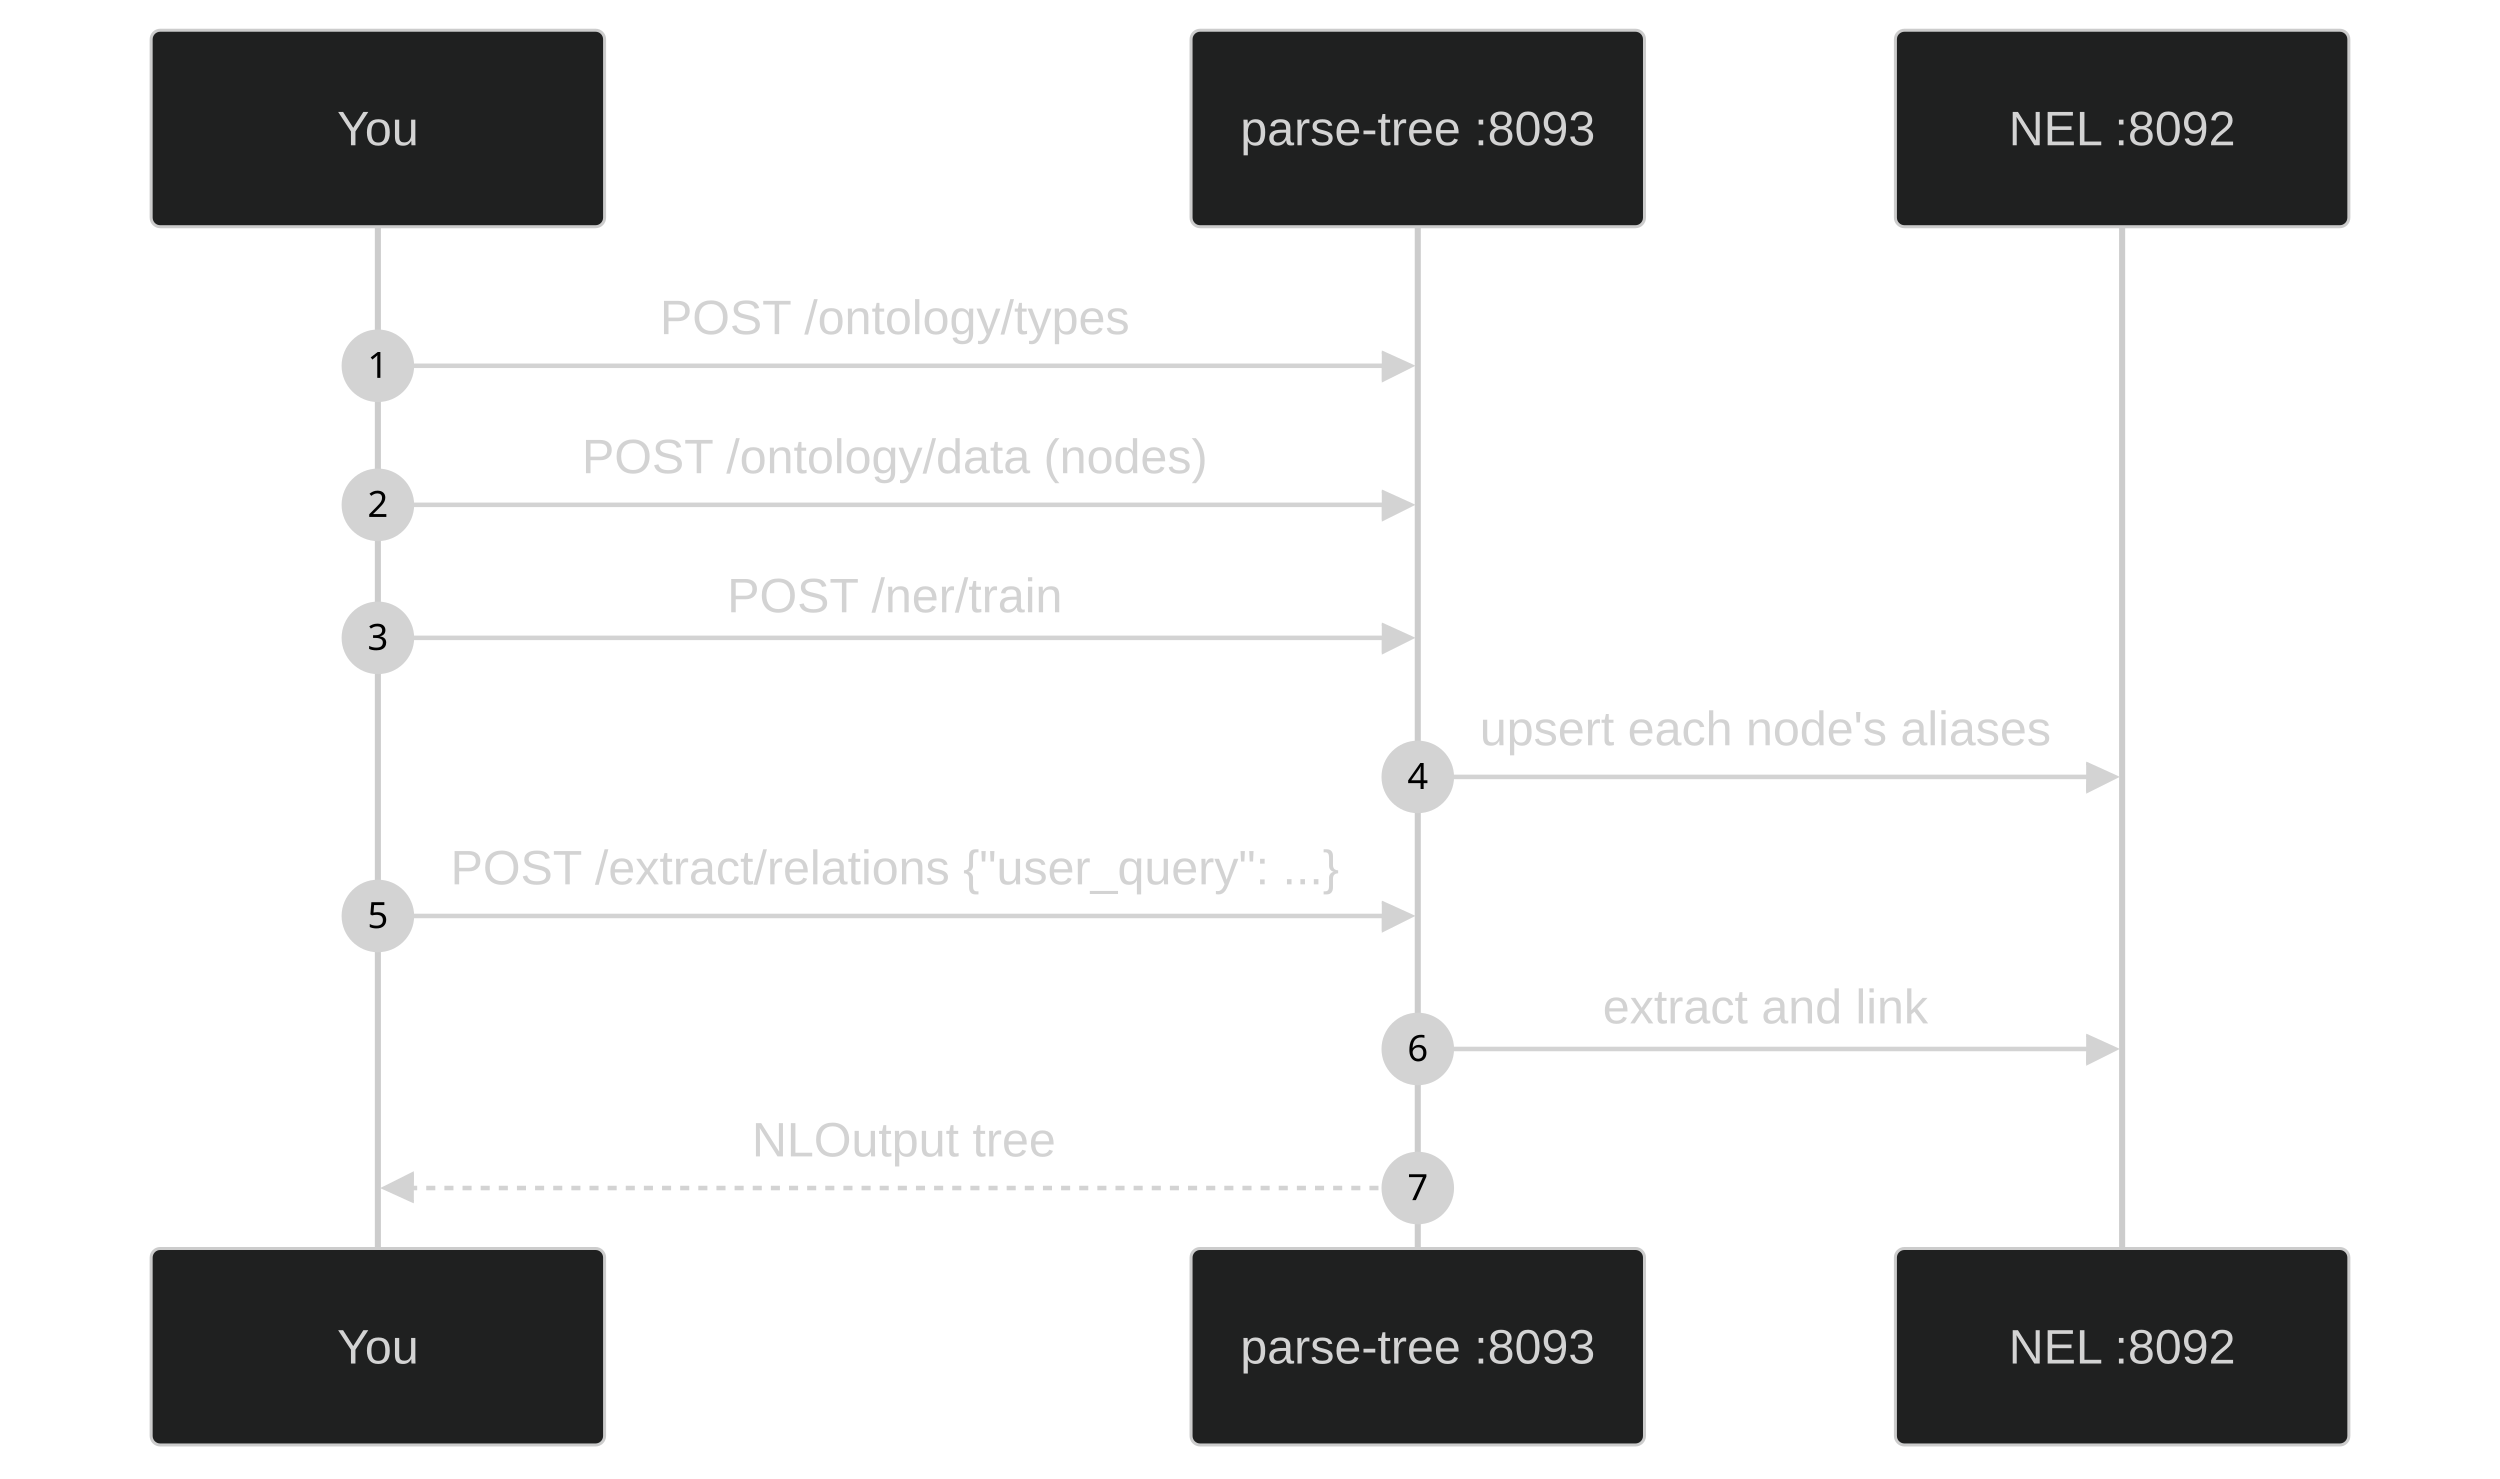
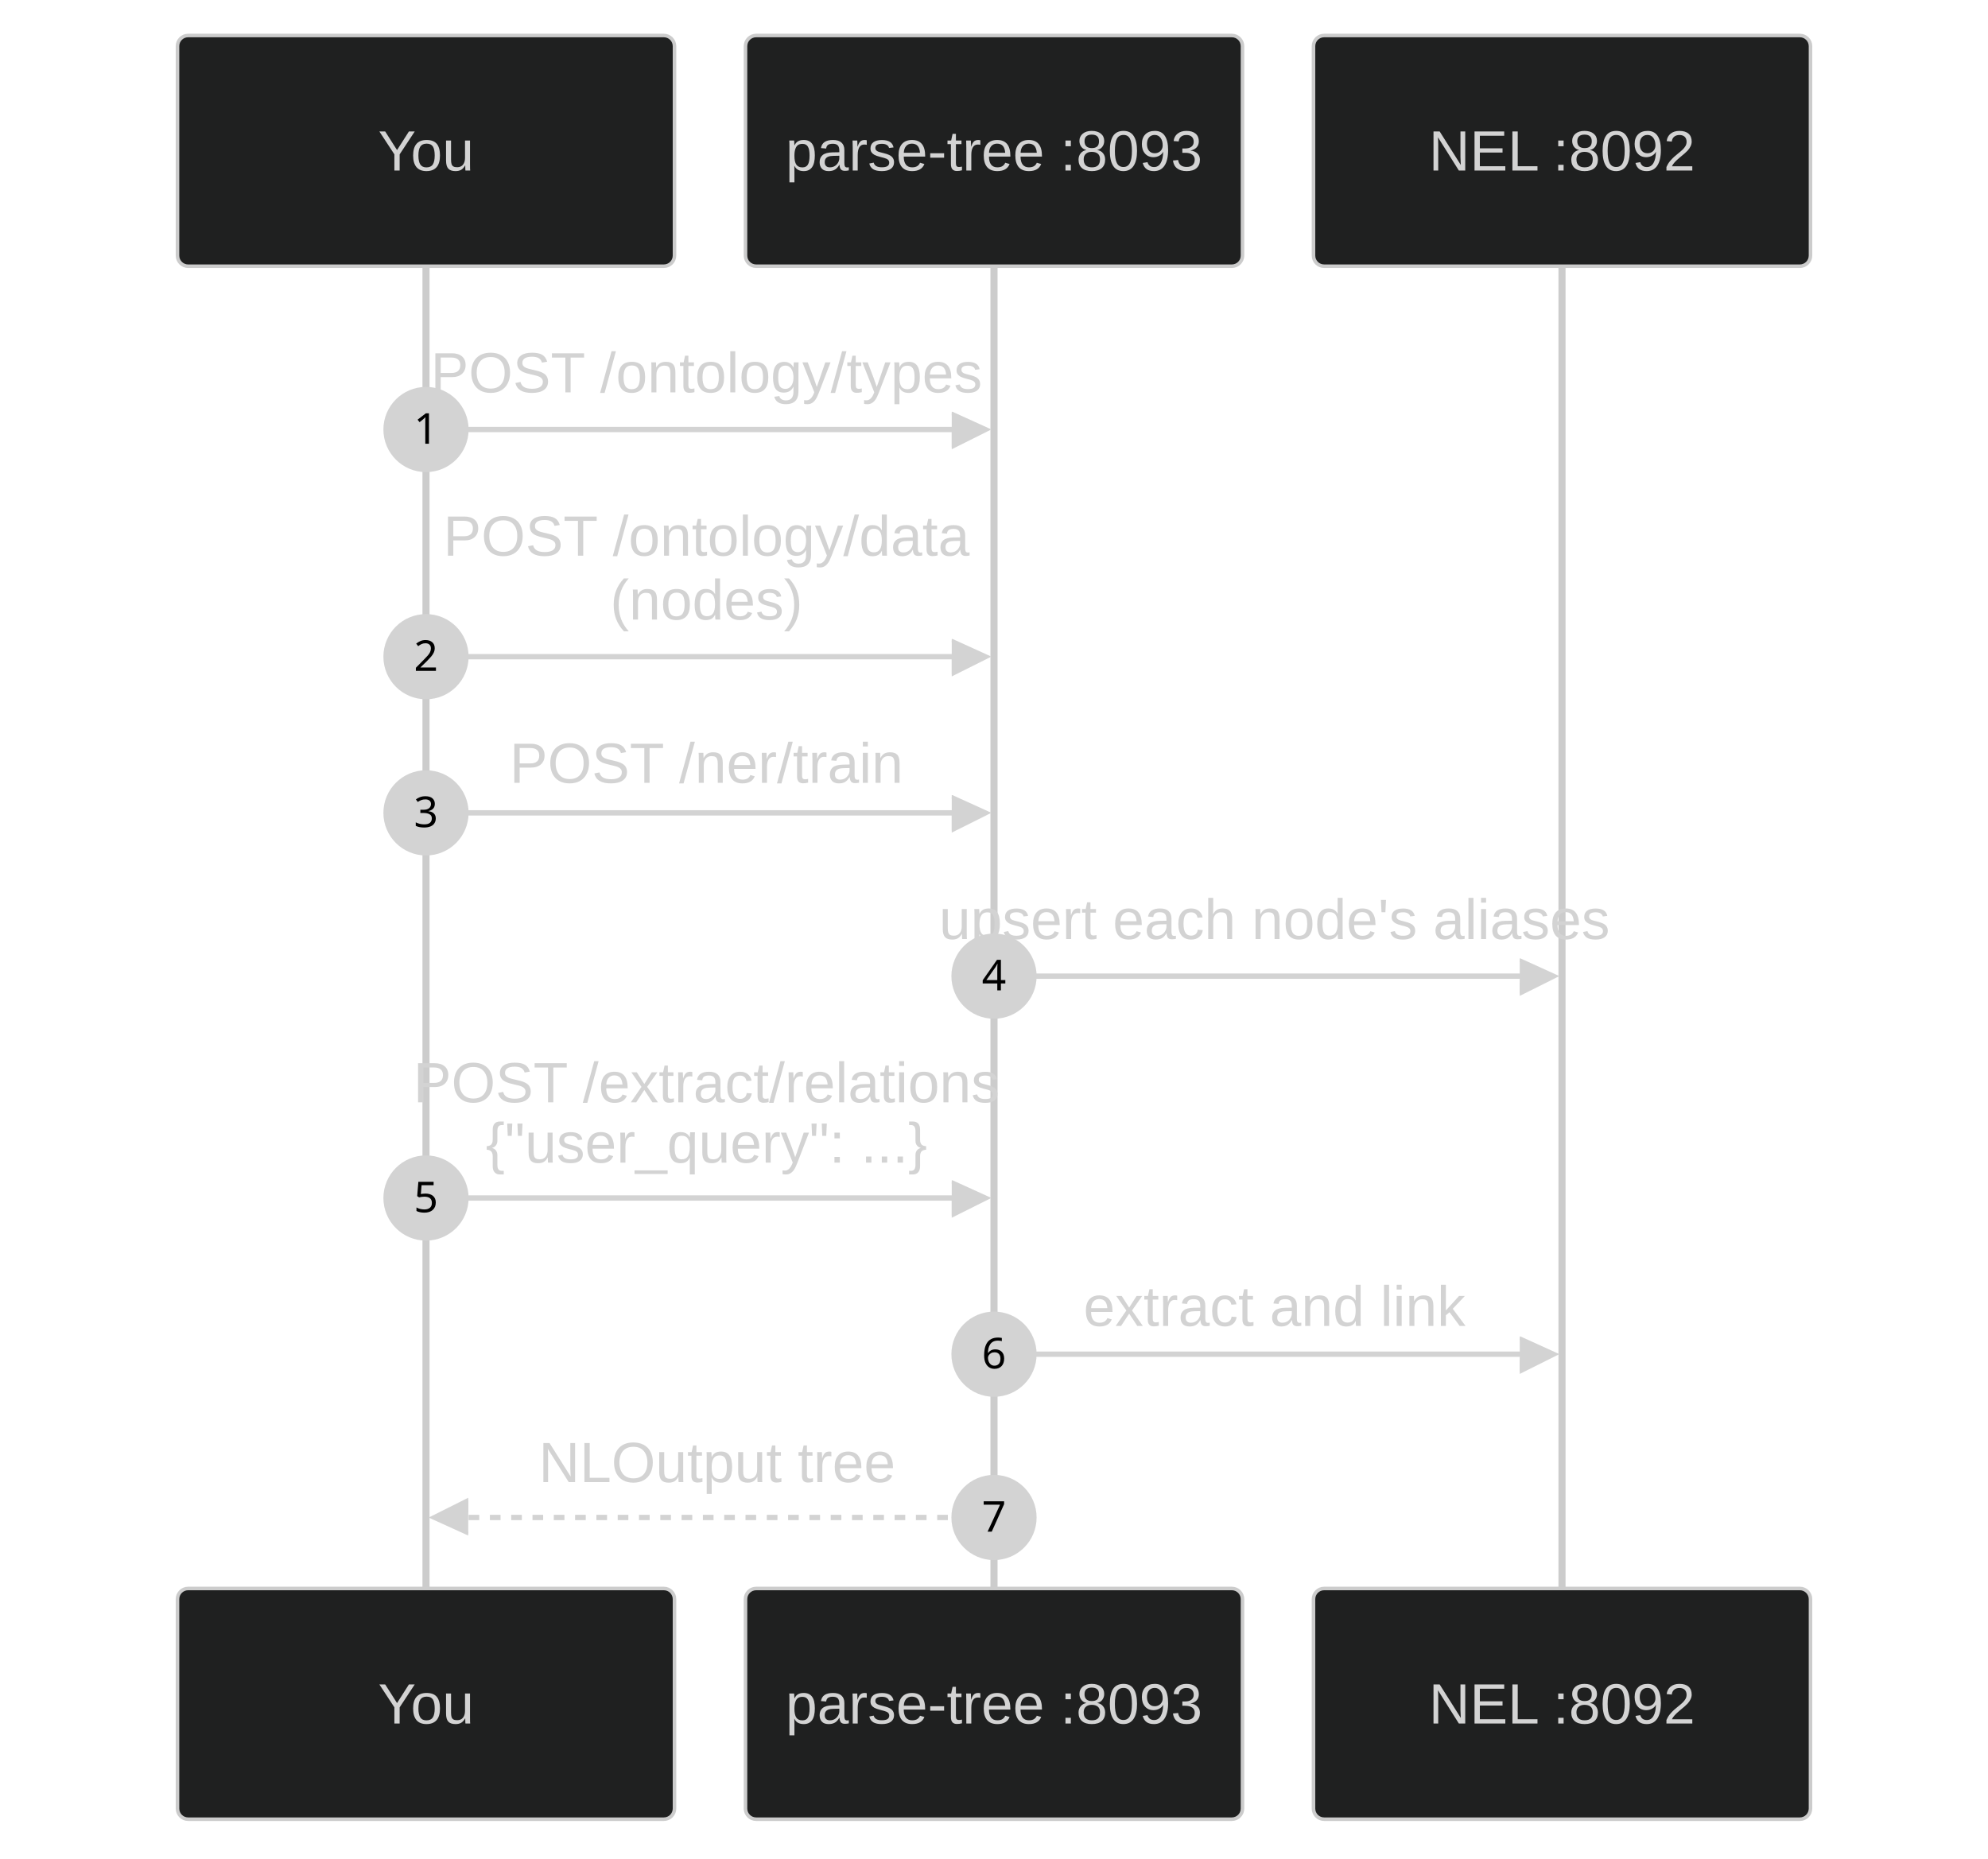
- <svg xmlns="http://www.w3.org/2000/svg" id="my-svg" width="100%" style="max-width: 827px; background-color: rgb(13, 17, 23);" viewBox="-50 -10 827 489" role="graphics-document document" aria-roledescription="sequence" aria-describedby="chart-desc-my-svg" aria-labelledby="chart-title-my-svg">
+ <svg xmlns="http://www.w3.org/2000/svg" id="my-svg" width="560" height="523.5" viewBox="-50 -10 560 523.5" role="graphics-document document" aria-roledescription="sequence" aria-describedby="chart-desc-my-svg" aria-labelledby="chart-title-my-svg" style="background-color: rgb(13, 17, 23);">
  <g>
-     <rect x="577" y="403" fill="#eaeaea" stroke="#666" width="150" height="65" name="NEL" rx="3" ry="3" class="actor actor-bottom" />
-     <text x="652" y="435.5" dominant-baseline="central" alignment-baseline="central" class="actor actor-box" style="text-anchor: middle; font-size: 16px; font-weight: 400;">
-       <tspan x="652" dy="0">NEL :8092</tspan>
+     <rect x="320" y="437.5" fill="#eaeaea" stroke="#666" width="140" height="65" name="NEL" rx="3" ry="3" class="actor actor-bottom" />
+     <text x="390" y="470" dominant-baseline="central" alignment-baseline="central" class="actor actor-box" style="text-anchor: middle; font-size: 16px; font-weight: 400;">
+       <tspan x="390" dy="0">NEL :8092</tspan>
    </text>
  </g>
  <g>
-     <rect x="344" y="403" fill="#eaeaea" stroke="#666" width="150" height="65" name="PT" rx="3" ry="3" class="actor actor-bottom" />
-     <text x="419" y="435.5" dominant-baseline="central" alignment-baseline="central" class="actor actor-box" style="text-anchor: middle; font-size: 16px; font-weight: 400;">
-       <tspan x="419" dy="0">parse-tree :8093</tspan>
+     <rect x="160" y="437.5" fill="#eaeaea" stroke="#666" width="140" height="65" name="PT" rx="3" ry="3" class="actor actor-bottom" />
+     <text x="230" y="470" dominant-baseline="central" alignment-baseline="central" class="actor actor-box" style="text-anchor: middle; font-size: 16px; font-weight: 400;">
+       <tspan x="230" dy="0">parse-tree :8093</tspan>
    </text>
  </g>
  <g>
-     <rect x="0" y="403" fill="#eaeaea" stroke="#666" width="150" height="65" name="You" rx="3" ry="3" class="actor actor-bottom" />
-     <text x="75" y="435.5" dominant-baseline="central" alignment-baseline="central" class="actor actor-box" style="text-anchor: middle; font-size: 16px; font-weight: 400;">
-       <tspan x="75" dy="0">You</tspan>
+     <rect x="0" y="437.5" fill="#eaeaea" stroke="#666" width="140" height="65" name="You" rx="3" ry="3" class="actor actor-bottom" />
+     <text x="70" y="470" dominant-baseline="central" alignment-baseline="central" class="actor actor-box" style="text-anchor: middle; font-size: 16px; font-weight: 400;">
+       <tspan x="70" dy="0">You</tspan>
    </text>
  </g>
  <g>
-     <line id="actor2" x1="652" y1="65" x2="652" y2="403" class="actor-line 200" stroke-width="0.5px" stroke="#999" name="NEL" data-et="life-line" data-id="NEL" />
+     <line id="actor2" x1="390" y1="65" x2="390" y2="437.5" class="actor-line 200" stroke-width="0.5px" stroke="#999" name="NEL" data-et="life-line" data-id="NEL" />
    <g id="root-2" data-et="participant" data-type="participant" data-id="NEL">
-       <rect x="577" y="0" fill="#eaeaea" stroke="#666" width="150" height="65" name="NEL" rx="3" ry="3" class="actor actor-top" />
-       <text x="652" y="32.5" dominant-baseline="central" alignment-baseline="central" class="actor actor-box" style="text-anchor: middle; font-size: 16px; font-weight: 400;">
-         <tspan x="652" dy="0">NEL :8092</tspan>
+       <rect x="320" y="0" fill="#eaeaea" stroke="#666" width="140" height="65" name="NEL" rx="3" ry="3" class="actor actor-top" />
+       <text x="390" y="32.5" dominant-baseline="central" alignment-baseline="central" class="actor actor-box" style="text-anchor: middle; font-size: 16px; font-weight: 400;">
+         <tspan x="390" dy="0">NEL :8092</tspan>
      </text>
    </g>
  </g>
  <g>
-     <line id="actor1" x1="419" y1="65" x2="419" y2="403" class="actor-line 200" stroke-width="0.5px" stroke="#999" name="PT" data-et="life-line" data-id="PT" />
+     <line id="actor1" x1="230" y1="65" x2="230" y2="437.5" class="actor-line 200" stroke-width="0.5px" stroke="#999" name="PT" data-et="life-line" data-id="PT" />
    <g id="root-1" data-et="participant" data-type="participant" data-id="PT">
-       <rect x="344" y="0" fill="#eaeaea" stroke="#666" width="150" height="65" name="PT" rx="3" ry="3" class="actor actor-top" />
-       <text x="419" y="32.5" dominant-baseline="central" alignment-baseline="central" class="actor actor-box" style="text-anchor: middle; font-size: 16px; font-weight: 400;">
-         <tspan x="419" dy="0">parse-tree :8093</tspan>
+       <rect x="160" y="0" fill="#eaeaea" stroke="#666" width="140" height="65" name="PT" rx="3" ry="3" class="actor actor-top" />
+       <text x="230" y="32.5" dominant-baseline="central" alignment-baseline="central" class="actor actor-box" style="text-anchor: middle; font-size: 16px; font-weight: 400;">
+         <tspan x="230" dy="0">parse-tree :8093</tspan>
      </text>
    </g>
  </g>
  <g>
-     <line id="actor0" x1="75" y1="65" x2="75" y2="403" class="actor-line 200" stroke-width="0.5px" stroke="#999" name="You" data-et="life-line" data-id="You" />
+     <line id="actor0" x1="70" y1="65" x2="70" y2="437.5" class="actor-line 200" stroke-width="0.5px" stroke="#999" name="You" data-et="life-line" data-id="You" />
    <g id="root-0" data-et="participant" data-type="participant" data-id="You">
-       <rect x="0" y="0" fill="#eaeaea" stroke="#666" width="150" height="65" name="You" rx="3" ry="3" class="actor actor-top" />
-       <text x="75" y="32.5" dominant-baseline="central" alignment-baseline="central" class="actor actor-box" style="text-anchor: middle; font-size: 16px; font-weight: 400;">
-         <tspan x="75" dy="0">You</tspan>
+       <rect x="0" y="0" fill="#eaeaea" stroke="#666" width="140" height="65" name="You" rx="3" ry="3" class="actor actor-top" />
+       <text x="70" y="32.5" dominant-baseline="central" alignment-baseline="central" class="actor actor-box" style="text-anchor: middle; font-size: 16px; font-weight: 400;">
+         <tspan x="70" dy="0">You</tspan>
      </text>
    </g>
  </g>
  <style>#my-svg{font-family:"trebuchet ms",verdana,arial,sans-serif;font-size:16px;fill:#ccc;}@keyframes edge-animation-frame{from{stroke-dashoffset:0;}}@keyframes dash{to{stroke-dashoffset:0;}}#my-svg .edge-animation-slow{stroke-dasharray:9,5!important;stroke-dashoffset:900;animation:dash 50s linear infinite;stroke-linecap:round;}#my-svg .edge-animation-fast{stroke-dasharray:9,5!important;stroke-dashoffset:900;animation:dash 20s linear infinite;stroke-linecap:round;}#my-svg .error-icon{fill:#a44141;}#my-svg .error-text{fill:#ddd;stroke:#ddd;}#my-svg .edge-thickness-normal{stroke-width:1px;}#my-svg .edge-thickness-thick{stroke-width:3.5px;}#my-svg .edge-pattern-solid{stroke-dasharray:0;}#my-svg .edge-thickness-invisible{stroke-width:0;fill:none;}#my-svg .edge-pattern-dashed{stroke-dasharray:3;}#my-svg .edge-pattern-dotted{stroke-dasharray:2;}#my-svg .marker{fill:lightgrey;stroke:lightgrey;}#my-svg .marker.cross{stroke:lightgrey;}#my-svg svg{font-family:"trebuchet ms",verdana,arial,sans-serif;font-size:16px;}#my-svg p{margin:0;}#my-svg .actor{stroke:#ccc;fill:#1f2020;stroke-width:1;}#my-svg rect.actor.outer-path[data-look="neo"]{filter:drop-shadow( 1px 2px 2px rgba(185,185,185,1));}#my-svg rect.note[data-look="neo"]{stroke:hsl(180, 0%, 18.353%);fill:hsl(180, 1.587%, 28.353%);filter:drop-shadow( 1px 2px 2px rgba(185,185,185,1));}#my-svg text.actor&gt;tspan{fill:lightgrey;stroke:none;}#my-svg .actor-line{stroke:#ccc;}#my-svg .innerArc{stroke-width:1.5;stroke-dasharray:none;}#my-svg .messageLine0{stroke-width:1.5;stroke-dasharray:none;stroke:lightgrey;}#my-svg .messageLine1{stroke-width:1.5;stroke-dasharray:2,2;stroke:lightgrey;}#my-svg [id$="-arrowhead"] path{fill:lightgrey;stroke:lightgrey;}#my-svg .sequenceNumber{fill:black;}#my-svg [id$="-sequencenumber"]{fill:lightgrey;}#my-svg [id$="-crosshead"] path{fill:lightgrey;stroke:lightgrey;}#my-svg .messageText{fill:lightgrey;stroke:none;}#my-svg .labelBox{stroke:#ccc;fill:#1f2020;filter:none;}#my-svg .labelText,#my-svg .labelText&gt;tspan{fill:lightgrey;stroke:none;}#my-svg .loopText,#my-svg .loopText&gt;tspan{fill:lightgrey;stroke:none;}#my-svg .sectionTitle,#my-svg .sectionTitle&gt;tspan{fill:lightgrey;stroke:none;}#my-svg .loopLine{stroke-width:2px;stroke-dasharray:2,2;stroke:#ccc;fill:#ccc;}#my-svg .note{stroke:hsl(180, 0%, 18.353%);fill:hsl(180, 1.587%, 28.353%);}#my-svg .noteText,#my-svg .noteText&gt;tspan{fill:rgb(183.848, 181.552, 181.552);stroke:none;font-weight:normal;}#my-svg .activation0{fill:hsl(180, 1.587%, 28.353%);stroke:#ccc;}#my-svg .activation1{fill:hsl(180, 1.587%, 28.353%);stroke:#ccc;}#my-svg .activation2{fill:hsl(180, 1.587%, 28.353%);stroke:#ccc;}#my-svg .actorPopupMenu{position:absolute;}#my-svg .actorPopupMenuPanel{position:absolute;fill:#1f2020;box-shadow:0px 8px 16px 0px rgba(0,0,0,0.2);filter:drop-shadow(3px 5px 2px rgb(0 0 0 / 0.4));}#my-svg .actor-man circle,#my-svg line{fill:#1f2020;stroke-width:2px;}#my-svg g rect.rect{filter:drop-shadow( 1px 2px 2px rgba(185,185,185,1));stroke:#ccc;}#my-svg .node .neo-node{stroke:#ccc;}#my-svg [data-look="neo"].node rect,#my-svg [data-look="neo"].cluster rect,#my-svg [data-look="neo"].node polygon{stroke:url(#my-svg-gradient);filter:drop-shadow( 1px 2px 2px rgba(185,185,185,1));}#my-svg [data-look="neo"].swimlane.cluster rect{filter:none;}#my-svg [data-look="neo"].node path{stroke:url(#my-svg-gradient);stroke-width:1px;}#my-svg [data-look="neo"].node .outer-path{filter:drop-shadow( 1px 2px 2px rgba(185,185,185,1));}#my-svg [data-look="neo"].node .neo-line path{stroke:#ccc;filter:none;}#my-svg [data-look="neo"].node circle{stroke:url(#my-svg-gradient);filter:drop-shadow( 1px 2px 2px rgba(185,185,185,1));}#my-svg [data-look="neo"].node circle .state-start{fill:#000000;}#my-svg [data-look="neo"].icon-shape .icon{fill:url(#my-svg-gradient);filter:drop-shadow( 1px 2px 2px rgba(185,185,185,1));}#my-svg [data-look="neo"].icon-shape .icon-neo path{stroke:url(#my-svg-gradient);filter:drop-shadow( 1px 2px 2px rgba(185,185,185,1));}#my-svg :root{--mermaid-font-family:"trebuchet ms",verdana,arial,sans-serif;}</style>
  <g />
  <defs>
    <symbol id="my-svg-computer" width="24" height="24">
      <path transform="scale(.5)" d="M2 2v13h20v-13h-20zm18 11h-16v-9h16v9zm-10.228 6l.466-1h3.524l.467 1h-4.457zm14.228 3h-24l2-6h2.104l-1.33 4h18.45l-1.297-4h2.073l2 6zm-5-10h-14v-7h14v7z" />
    </symbol>
  </defs>
  <defs>
    <symbol id="my-svg-database" fill-rule="evenodd" clip-rule="evenodd">
      <path transform="scale(.5)" d="M12.258.001l.256.004.255.005.253.008.251.01.249.012.247.015.246.016.242.019.241.02.239.023.236.024.233.027.231.028.229.031.225.032.223.034.22.036.217.038.214.04.211.041.208.043.205.045.201.046.198.048.194.05.191.051.187.053.183.054.18.056.175.057.172.059.168.06.163.061.16.063.155.064.15.066.074.033.073.033.071.034.07.034.069.035.068.035.067.035.066.035.064.036.064.036.062.036.06.036.06.037.058.037.058.037.055.038.055.038.053.038.052.038.051.039.05.039.048.039.047.039.045.04.044.04.043.04.041.04.04.041.039.041.037.041.036.041.034.041.033.042.032.042.03.042.029.042.027.042.026.043.024.043.023.043.021.043.02.043.018.044.017.043.015.044.013.044.012.044.011.045.009.044.007.045.006.045.004.045.002.045.001.045v17l-.001.045-.002.045-.004.045-.006.045-.007.045-.009.044-.011.045-.012.044-.013.044-.015.044-.017.043-.018.044-.02.043-.021.043-.023.043-.024.043-.026.043-.027.042-.029.042-.03.042-.032.042-.033.042-.034.041-.036.041-.037.041-.039.041-.04.041-.041.04-.043.04-.044.04-.045.04-.047.039-.048.039-.05.039-.051.039-.052.038-.053.038-.055.038-.055.038-.058.037-.058.037-.06.037-.06.036-.062.036-.064.036-.064.036-.066.035-.067.035-.068.035-.069.035-.07.034-.071.034-.073.033-.074.033-.15.066-.155.064-.16.063-.163.061-.168.06-.172.059-.175.057-.18.056-.183.054-.187.053-.191.051-.194.05-.198.048-.201.046-.205.045-.208.043-.211.041-.214.04-.217.038-.22.036-.223.034-.225.032-.229.031-.231.028-.233.027-.236.024-.239.023-.241.02-.242.019-.246.016-.247.015-.249.012-.251.01-.253.008-.255.005-.256.004-.258.001-.258-.001-.256-.004-.255-.005-.253-.008-.251-.01-.249-.012-.247-.015-.245-.016-.243-.019-.241-.02-.238-.023-.236-.024-.234-.027-.231-.028-.228-.031-.226-.032-.223-.034-.22-.036-.217-.038-.214-.04-.211-.041-.208-.043-.204-.045-.201-.046-.198-.048-.195-.05-.19-.051-.187-.053-.184-.054-.179-.056-.176-.057-.172-.059-.167-.06-.164-.061-.159-.063-.155-.064-.151-.066-.074-.033-.072-.033-.072-.034-.07-.034-.069-.035-.068-.035-.067-.035-.066-.035-.064-.036-.063-.036-.062-.036-.061-.036-.06-.037-.058-.037-.057-.037-.056-.038-.055-.038-.053-.038-.052-.038-.051-.039-.049-.039-.049-.039-.046-.039-.046-.04-.044-.04-.043-.04-.041-.04-.04-.041-.039-.041-.037-.041-.036-.041-.034-.041-.033-.042-.032-.042-.03-.042-.029-.042-.027-.042-.026-.043-.024-.043-.023-.043-.021-.043-.02-.043-.018-.044-.017-.043-.015-.044-.013-.044-.012-.044-.011-.045-.009-.044-.007-.045-.006-.045-.004-.045-.002-.045-.001-.045v-17l.001-.045.002-.045.004-.045.006-.045.007-.045.009-.044.011-.045.012-.044.013-.044.015-.044.017-.043.018-.044.02-.043.021-.043.023-.043.024-.043.026-.043.027-.042.029-.042.03-.042.032-.042.033-.042.034-.041.036-.041.037-.041.039-.041.04-.041.041-.04.043-.04.044-.04.046-.04.046-.039.049-.039.049-.039.051-.039.052-.038.053-.038.055-.038.056-.038.057-.037.058-.037.06-.037.061-.036.062-.036.063-.036.064-.036.066-.035.067-.035.068-.035.069-.035.07-.034.072-.034.072-.033.074-.033.151-.066.155-.064.159-.063.164-.061.167-.06.172-.059.176-.057.179-.056.184-.054.187-.053.19-.051.195-.05.198-.048.201-.046.204-.045.208-.043.211-.041.214-.04.217-.038.22-.036.223-.034.226-.032.228-.031.231-.028.234-.027.236-.024.238-.023.241-.02.243-.019.245-.016.247-.015.249-.012.251-.01.253-.008.255-.005.256-.004.258-.001.258.001zm-9.258 20.499v.01l.001.021.003.021.004.022.005.021.006.022.007.022.009.023.01.022.011.023.012.023.013.023.015.023.016.024.017.023.018.024.019.024.021.024.022.025.023.024.024.025.052.049.056.05.061.051.066.051.07.051.075.051.079.052.084.052.088.052.092.052.097.052.102.051.105.052.11.052.114.051.119.051.123.051.127.05.131.05.135.05.139.048.144.049.147.047.152.047.155.047.16.045.163.045.167.043.171.043.176.041.178.041.183.039.187.039.19.037.194.035.197.035.202.033.204.031.209.03.212.029.216.027.219.025.222.024.226.021.23.02.233.018.236.016.24.015.243.012.246.01.249.008.253.005.256.004.259.001.26-.001.257-.004.254-.005.25-.008.247-.011.244-.012.241-.014.237-.016.233-.018.231-.021.226-.021.224-.024.22-.026.216-.027.212-.028.21-.031.205-.031.202-.034.198-.034.194-.036.191-.037.187-.039.183-.04.179-.04.175-.042.172-.043.168-.044.163-.045.16-.046.155-.046.152-.047.148-.048.143-.049.139-.049.136-.05.131-.05.126-.05.123-.051.118-.052.114-.051.11-.052.106-.052.101-.052.096-.052.092-.052.088-.053.083-.051.079-.052.074-.052.07-.051.065-.051.06-.051.056-.05.051-.05.023-.024.023-.025.021-.024.02-.024.019-.024.018-.024.017-.024.015-.023.014-.024.013-.023.012-.023.01-.023.01-.022.008-.022.006-.022.006-.022.004-.022.004-.021.001-.021.001-.021v-4.127l-.077.055-.08.053-.083.054-.085.053-.087.052-.09.052-.093.051-.095.05-.097.05-.1.049-.102.049-.105.048-.106.047-.109.047-.111.046-.114.045-.115.045-.118.044-.12.043-.122.042-.124.042-.126.041-.128.04-.13.04-.132.038-.134.038-.135.037-.138.037-.139.035-.142.035-.143.034-.144.033-.147.032-.148.031-.15.03-.151.03-.153.029-.154.027-.156.027-.158.026-.159.025-.161.024-.162.023-.163.022-.165.021-.166.02-.167.019-.169.018-.169.017-.171.016-.173.015-.173.014-.175.013-.175.012-.177.011-.178.01-.179.008-.179.008-.181.006-.182.005-.182.004-.184.003-.184.002h-.37l-.184-.002-.184-.003-.182-.004-.182-.005-.181-.006-.179-.008-.179-.008-.178-.01-.176-.011-.176-.012-.175-.013-.173-.014-.172-.015-.171-.016-.17-.017-.169-.018-.167-.019-.166-.02-.165-.021-.163-.022-.162-.023-.161-.024-.159-.025-.157-.026-.156-.027-.155-.027-.153-.029-.151-.03-.15-.03-.148-.031-.146-.032-.145-.033-.143-.034-.141-.035-.14-.035-.137-.037-.136-.037-.134-.038-.132-.038-.13-.04-.128-.04-.126-.041-.124-.042-.122-.042-.12-.044-.117-.043-.116-.045-.113-.045-.112-.046-.109-.047-.106-.047-.105-.048-.102-.049-.1-.049-.097-.05-.095-.05-.093-.052-.09-.051-.087-.052-.085-.053-.083-.054-.08-.054-.077-.054v4.127zm0-5.654v.011l.001.021.003.021.004.021.005.022.006.022.007.022.009.022.01.022.011.023.012.023.013.023.015.024.016.023.017.024.018.024.019.024.021.024.022.024.023.025.024.024.052.05.056.05.061.05.066.051.07.051.075.052.079.051.084.052.088.052.092.052.097.052.102.052.105.052.11.051.114.051.119.052.123.05.127.051.131.05.135.049.139.049.144.048.147.048.152.047.155.046.16.045.163.045.167.044.171.042.176.042.178.04.183.04.187.038.19.037.194.036.197.034.202.033.204.032.209.03.212.028.216.027.219.025.222.024.226.022.23.02.233.018.236.016.24.014.243.012.246.01.249.008.253.006.256.003.259.001.26-.001.257-.003.254-.006.25-.008.247-.01.244-.012.241-.015.237-.016.233-.018.231-.02.226-.022.224-.024.22-.025.216-.027.212-.029.21-.03.205-.032.202-.033.198-.035.194-.036.191-.037.187-.039.183-.039.179-.041.175-.042.172-.043.168-.044.163-.045.16-.045.155-.047.152-.047.148-.048.143-.048.139-.05.136-.049.131-.05.126-.051.123-.051.118-.051.114-.052.11-.052.106-.052.101-.052.096-.052.092-.052.088-.052.083-.052.079-.052.074-.051.07-.052.065-.051.06-.05.056-.051.051-.049.023-.025.023-.024.021-.025.02-.024.019-.024.018-.024.017-.024.015-.023.014-.023.013-.024.012-.022.01-.023.01-.023.008-.022.006-.022.006-.022.004-.021.004-.022.001-.021.001-.021v-4.139l-.077.054-.08.054-.083.054-.085.052-.087.053-.09.051-.093.051-.095.051-.097.05-.1.049-.102.049-.105.048-.106.047-.109.047-.111.046-.114.045-.115.044-.118.044-.12.044-.122.042-.124.042-.126.041-.128.04-.13.039-.132.039-.134.038-.135.037-.138.036-.139.036-.142.035-.143.033-.144.033-.147.033-.148.031-.15.03-.151.03-.153.028-.154.028-.156.027-.158.026-.159.025-.161.024-.162.023-.163.022-.165.021-.166.02-.167.019-.169.018-.169.017-.171.016-.173.015-.173.014-.175.013-.175.012-.177.011-.178.009-.179.009-.179.007-.181.007-.182.005-.182.004-.184.003-.184.002h-.37l-.184-.002-.184-.003-.182-.004-.182-.005-.181-.007-.179-.007-.179-.009-.178-.009-.176-.011-.176-.012-.175-.013-.173-.014-.172-.015-.171-.016-.17-.017-.169-.018-.167-.019-.166-.02-.165-.021-.163-.022-.162-.023-.161-.024-.159-.025-.157-.026-.156-.027-.155-.028-.153-.028-.151-.03-.15-.03-.148-.031-.146-.033-.145-.033-.143-.033-.141-.035-.14-.036-.137-.036-.136-.037-.134-.038-.132-.039-.13-.039-.128-.04-.126-.041-.124-.042-.122-.043-.12-.043-.117-.044-.116-.044-.113-.046-.112-.046-.109-.046-.106-.047-.105-.048-.102-.049-.1-.049-.097-.05-.095-.051-.093-.051-.09-.051-.087-.053-.085-.052-.083-.054-.08-.054-.077-.054v4.139zm0-5.666v.011l.001.02.003.022.004.021.005.022.006.021.007.022.009.023.01.022.011.023.012.023.013.023.015.023.016.024.017.024.018.023.019.024.021.025.022.024.023.024.024.025.052.05.056.05.061.05.066.051.07.051.075.052.079.051.084.052.088.052.092.052.097.052.102.052.105.051.11.052.114.051.119.051.123.051.127.05.131.05.135.05.139.049.144.048.147.048.152.047.155.046.16.045.163.045.167.043.171.043.176.042.178.04.183.04.187.038.19.037.194.036.197.034.202.033.204.032.209.03.212.028.216.027.219.025.222.024.226.021.23.02.233.018.236.017.24.014.243.012.246.01.249.008.253.006.256.003.259.001.26-.001.257-.003.254-.006.25-.008.247-.01.244-.013.241-.014.237-.016.233-.018.231-.02.226-.022.224-.024.22-.025.216-.027.212-.029.21-.03.205-.032.202-.033.198-.035.194-.036.191-.037.187-.039.183-.039.179-.041.175-.042.172-.043.168-.044.163-.045.16-.045.155-.047.152-.047.148-.048.143-.049.139-.049.136-.049.131-.051.126-.05.123-.051.118-.052.114-.051.11-.052.106-.052.101-.052.096-.052.092-.052.088-.052.083-.052.079-.052.074-.052.07-.051.065-.051.06-.051.056-.05.051-.049.023-.025.023-.025.021-.024.02-.024.019-.024.018-.024.017-.024.015-.023.014-.024.013-.023.012-.023.01-.022.01-.023.008-.022.006-.022.006-.022.004-.022.004-.021.001-.021.001-.021v-4.153l-.077.054-.08.054-.083.053-.085.053-.087.053-.09.051-.093.051-.095.051-.097.05-.1.049-.102.048-.105.048-.106.048-.109.046-.111.046-.114.046-.115.044-.118.044-.12.043-.122.043-.124.042-.126.041-.128.04-.13.039-.132.039-.134.038-.135.037-.138.036-.139.036-.142.034-.143.034-.144.033-.147.032-.148.032-.15.03-.151.03-.153.028-.154.028-.156.027-.158.026-.159.024-.161.024-.162.023-.163.023-.165.021-.166.02-.167.019-.169.018-.169.017-.171.016-.173.015-.173.014-.175.013-.175.012-.177.01-.178.01-.179.009-.179.007-.181.006-.182.006-.182.004-.184.003-.184.001-.185.001-.185-.001-.184-.001-.184-.003-.182-.004-.182-.006-.181-.006-.179-.007-.179-.009-.178-.01-.176-.01-.176-.012-.175-.013-.173-.014-.172-.015-.171-.016-.17-.017-.169-.018-.167-.019-.166-.02-.165-.021-.163-.023-.162-.023-.161-.024-.159-.024-.157-.026-.156-.027-.155-.028-.153-.028-.151-.03-.15-.03-.148-.032-.146-.032-.145-.033-.143-.034-.141-.034-.14-.036-.137-.036-.136-.037-.134-.038-.132-.039-.13-.039-.128-.041-.126-.041-.124-.041-.122-.043-.12-.043-.117-.044-.116-.044-.113-.046-.112-.046-.109-.046-.106-.048-.105-.048-.102-.048-.1-.05-.097-.049-.095-.051-.093-.051-.09-.052-.087-.052-.085-.053-.083-.053-.08-.054-.077-.054v4.153zm8.74-8.179l-.257.004-.254.005-.25.008-.247.011-.244.012-.241.014-.237.016-.233.018-.231.021-.226.022-.224.023-.22.026-.216.027-.212.028-.21.031-.205.032-.202.033-.198.034-.194.036-.191.038-.187.038-.183.04-.179.041-.175.042-.172.043-.168.043-.163.045-.16.046-.155.046-.152.048-.148.048-.143.048-.139.049-.136.05-.131.05-.126.051-.123.051-.118.051-.114.052-.11.052-.106.052-.101.052-.096.052-.092.052-.088.052-.083.052-.079.052-.074.051-.07.052-.065.051-.06.05-.056.05-.051.05-.023.025-.023.024-.021.024-.02.025-.019.024-.018.024-.017.023-.015.024-.014.023-.013.023-.012.023-.01.023-.01.022-.008.022-.006.023-.006.021-.004.022-.004.021-.001.021-.001.021.001.021.001.021.004.021.004.022.006.021.006.023.008.022.01.022.01.023.012.023.013.023.014.023.015.024.017.023.018.024.019.024.02.025.021.024.023.024.023.025.051.05.056.05.06.05.065.051.07.052.074.051.079.052.083.052.088.052.092.052.096.052.101.052.106.052.11.052.114.052.118.051.123.051.126.051.131.05.136.05.139.049.143.048.148.048.152.048.155.046.16.046.163.045.168.043.172.043.175.042.179.041.183.04.187.038.191.038.194.036.198.034.202.033.205.032.21.031.212.028.216.027.22.026.224.023.226.022.231.021.233.018.237.016.241.014.244.012.247.011.25.008.254.005.257.004.26.001.26-.001.257-.004.254-.005.25-.008.247-.011.244-.012.241-.014.237-.016.233-.018.231-.021.226-.022.224-.023.22-.026.216-.027.212-.028.21-.031.205-.032.202-.033.198-.034.194-.036.191-.038.187-.038.183-.04.179-.041.175-.042.172-.043.168-.043.163-.045.16-.046.155-.046.152-.048.148-.048.143-.048.139-.049.136-.05.131-.05.126-.051.123-.051.118-.051.114-.052.11-.052.106-.052.101-.052.096-.052.092-.052.088-.052.083-.052.079-.052.074-.051.07-.052.065-.051.06-.05.056-.05.051-.05.023-.025.023-.024.021-.024.02-.025.019-.024.018-.024.017-.023.015-.024.014-.023.013-.023.012-.023.01-.023.01-.022.008-.022.006-.023.006-.021.004-.022.004-.021.001-.021.001-.021-.001-.021-.001-.021-.004-.021-.004-.022-.006-.021-.006-.023-.008-.022-.01-.022-.01-.023-.012-.023-.013-.023-.014-.023-.015-.024-.017-.023-.018-.024-.019-.024-.02-.025-.021-.024-.023-.024-.023-.025-.051-.05-.056-.05-.06-.05-.065-.051-.07-.052-.074-.051-.079-.052-.083-.052-.088-.052-.092-.052-.096-.052-.101-.052-.106-.052-.11-.052-.114-.052-.118-.051-.123-.051-.126-.051-.131-.05-.136-.05-.139-.049-.143-.048-.148-.048-.152-.048-.155-.046-.16-.046-.163-.045-.168-.043-.172-.043-.175-.042-.179-.041-.183-.04-.187-.038-.191-.038-.194-.036-.198-.034-.202-.033-.205-.032-.21-.031-.212-.028-.216-.027-.22-.026-.224-.023-.226-.022-.231-.021-.233-.018-.237-.016-.241-.014-.244-.012-.247-.011-.25-.008-.254-.005-.257-.004-.26-.001-.26.001z" />
    </symbol>
  </defs>
  <defs>
    <symbol id="my-svg-clock" width="24" height="24">
      <path transform="scale(.5)" d="M12 2c5.514 0 10 4.486 10 10s-4.486 10-10 10-10-4.486-10-10 4.486-10 10-10zm0-2c-6.627 0-12 5.373-12 12s5.373 12 12 12 12-5.373 12-12-5.373-12-12-12zm5.848 12.459c.202.038.202.333.001.372-1.907.361-6.045 1.111-6.547 1.111-.719 0-1.301-.582-1.301-1.301 0-.512.77-5.447 1.125-7.445.034-.192.312-.181.343.014l.985 6.238 5.394 1.011z" />
    </symbol>
  </defs>
  <defs>
    <marker id="my-svg-arrowhead" refX="7.9" refY="5" markerUnits="userSpaceOnUse" markerWidth="12" markerHeight="12" orient="auto-start-reverse">
      <path d="M -1 0 L 10 5 L 0 10 z" />
    </marker>
  </defs>
  <defs>
    <marker id="my-svg-crosshead" markerWidth="15" markerHeight="8" orient="auto" refX="4" refY="4.5">
      <path fill="none" stroke="#000000" stroke-width="1pt" d="M 1,2 L 6,7 M 6,2 L 1,7" style="stroke-dasharray: 0, 0;" />
    </marker>
  </defs>
  <defs>
    <marker id="my-svg-filled-head" refX="15.5" refY="7" markerWidth="20" markerHeight="28" orient="auto">
      <path d="M 18,7 L9,13 L14,7 L9,1 Z" />
    </marker>
  </defs>
  <defs>
    <marker id="my-svg-sequencenumber" refX="15" refY="15" markerWidth="60" markerHeight="40" orient="auto">
      <circle cx="15" cy="15" r="6" />
    </marker>
  </defs>
  <defs>
    <marker id="my-svg-solidTopArrowHead" refX="7.9" refY="7.25" markerUnits="userSpaceOnUse" markerWidth="12" markerHeight="12" orient="auto-start-reverse">
      <path d="M 0 0 L 10 8 L 0 8 z" />
    </marker>
  </defs>
  <defs>
    <marker id="my-svg-solidBottomArrowHead" refX="7.9" refY="0.75" markerUnits="userSpaceOnUse" markerWidth="12" markerHeight="12" orient="auto-start-reverse">
      <path d="M 0 0 L 10 0 L 0 8 z" />
    </marker>
  </defs>
  <defs>
    <marker id="my-svg-stickTopArrowHead" refX="7.5" refY="7" markerUnits="userSpaceOnUse" markerWidth="12" markerHeight="12" orient="auto-start-reverse">
      <path d="M 0 0 L 7 7" stroke="black" stroke-width="1.5" fill="none" />
    </marker>
  </defs>
  <defs>
    <marker id="my-svg-stickBottomArrowHead" refX="7.5" refY="0" markerUnits="userSpaceOnUse" markerWidth="12" markerHeight="12" orient="auto-start-reverse">
      <path d="M 0 7 L 7 0" stroke="black" stroke-width="1.5" fill="none" />
    </marker>
  </defs>
-   <text x="246" y="80" text-anchor="middle" dominant-baseline="middle" alignment-baseline="middle" class="messageText" dy="1em" style="font-size: 16px; font-weight: 400;">POST /ontology/types</text>
-   <line x1="82" y1="111" x2="415" y2="111" class="messageLine0" data-et="message" data-id="i1" data-from="You" data-to="PT" stroke-width="2" stroke="none" marker-end="url(#my-svg-arrowhead)" style="fill: none;" />
-   <line x1="75" y1="111" x2="75" y2="111" stroke-width="0" marker-start="url(#my-svg-sequencenumber)" />
-   <text x="75" y="115" font-family="sans-serif" font-size="12px" text-anchor="middle" class="sequenceNumber">1</text>
-   <text x="246" y="126" text-anchor="middle" dominant-baseline="middle" alignment-baseline="middle" class="messageText" dy="1em" style="font-size: 16px; font-weight: 400;">POST /ontology/data (nodes)</text>
-   <line x1="82" y1="157" x2="415" y2="157" class="messageLine0" data-et="message" data-id="i2" data-from="You" data-to="PT" stroke-width="2" stroke="none" marker-end="url(#my-svg-arrowhead)" style="fill: none;" />
-   <line x1="75" y1="157" x2="75" y2="157" stroke-width="0" marker-start="url(#my-svg-sequencenumber)" />
-   <text x="75" y="161" font-family="sans-serif" font-size="12px" text-anchor="middle" class="sequenceNumber">2</text>
-   <text x="246" y="172" text-anchor="middle" dominant-baseline="middle" alignment-baseline="middle" class="messageText" dy="1em" style="font-size: 16px; font-weight: 400;">POST /ner/train</text>
-   <line x1="82" y1="201" x2="415" y2="201" class="messageLine0" data-et="message" data-id="i3" data-from="You" data-to="PT" stroke-width="2" stroke="none" marker-end="url(#my-svg-arrowhead)" style="fill: none;" />
-   <line x1="75" y1="201" x2="75" y2="201" stroke-width="0" marker-start="url(#my-svg-sequencenumber)" />
-   <text x="75" y="205" font-family="sans-serif" font-size="12px" text-anchor="middle" class="sequenceNumber">3</text>
-   <text x="534" y="216" text-anchor="middle" dominant-baseline="middle" alignment-baseline="middle" class="messageText" dy="1em" style="font-size: 16px; font-weight: 400;">upsert each node's aliases</text>
-   <line x1="426" y1="247" x2="648" y2="247" class="messageLine0" data-et="message" data-id="i4" data-from="PT" data-to="NEL" stroke-width="2" stroke="none" marker-end="url(#my-svg-arrowhead)" style="fill: none;" />
-   <line x1="419" y1="247" x2="419" y2="247" stroke-width="0" marker-start="url(#my-svg-sequencenumber)" />
-   <text x="419" y="251" font-family="sans-serif" font-size="12px" text-anchor="middle" class="sequenceNumber">4</text>
-   <text x="246" y="262" text-anchor="middle" dominant-baseline="middle" alignment-baseline="middle" class="messageText" dy="1em" style="font-size: 16px; font-weight: 400;">POST /extract/relations {"user_query": ...}</text>
-   <line x1="82" y1="293" x2="415" y2="293" class="messageLine0" data-et="message" data-id="i5" data-from="You" data-to="PT" stroke-width="2" stroke="none" marker-end="url(#my-svg-arrowhead)" style="fill: none;" />
-   <line x1="75" y1="293" x2="75" y2="293" stroke-width="0" marker-start="url(#my-svg-sequencenumber)" />
-   <text x="75" y="297" font-family="sans-serif" font-size="12px" text-anchor="middle" class="sequenceNumber">5</text>
-   <text x="534" y="308" text-anchor="middle" dominant-baseline="middle" alignment-baseline="middle" class="messageText" dy="1em" style="font-size: 16px; font-weight: 400;">extract and link</text>
-   <line x1="426" y1="337" x2="648" y2="337" class="messageLine0" data-et="message" data-id="i6" data-from="PT" data-to="NEL" stroke-width="2" stroke="none" marker-end="url(#my-svg-arrowhead)" style="fill: none;" />
-   <line x1="419" y1="337" x2="419" y2="337" stroke-width="0" marker-start="url(#my-svg-sequencenumber)" />
-   <text x="419" y="341" font-family="sans-serif" font-size="12px" text-anchor="middle" class="sequenceNumber">6</text>
-   <text x="249" y="352" text-anchor="middle" dominant-baseline="middle" alignment-baseline="middle" class="messageText" dy="1em" style="font-size: 16px; font-weight: 400;">NLOutput tree</text>
-   <line x1="424" y1="383" x2="79" y2="383" class="messageLine1" data-et="message" data-id="i7" data-from="PT" data-to="You" stroke-width="2" stroke="none" marker-end="url(#my-svg-arrowhead)" style="stroke-dasharray: 3, 3; fill: none;" />
-   <line x1="419" y1="383" x2="419" y2="383" stroke-width="0" marker-start="url(#my-svg-sequencenumber)" />
-   <text x="419" y="387" font-family="sans-serif" font-size="12px" text-anchor="middle" class="sequenceNumber">7</text>
+   <text x="149" y="80" text-anchor="middle" dominant-baseline="middle" alignment-baseline="middle" class="messageText" dy="1em" style="font-size: 16px; font-weight: 400;">POST /ontology/types</text>
+   <line x1="77" y1="111" x2="226" y2="111" class="messageLine0" data-et="message" data-id="i1" data-from="You" data-to="PT" stroke-width="2" stroke="none" marker-end="url(#my-svg-arrowhead)" style="fill: none;" />
+   <line x1="70" y1="111" x2="70" y2="111" stroke-width="0" marker-start="url(#my-svg-sequencenumber)" />
+   <text x="70" y="115" font-family="sans-serif" font-size="12px" text-anchor="middle" class="sequenceNumber">1</text>
+   <text x="149" y="126" text-anchor="middle" dominant-baseline="middle" alignment-baseline="middle" class="messageText" dy="1em" style="font-size: 16px; font-weight: 400;">POST /ontology/data</text>
+   <text x="149" y="144" text-anchor="middle" dominant-baseline="middle" alignment-baseline="middle" class="messageText" dy="1em" style="font-size: 16px; font-weight: 400;">(nodes)</text>
+   <line x1="77" y1="175" x2="226" y2="175" class="messageLine0" data-et="message" data-id="i2" data-from="You" data-to="PT" stroke-width="2" stroke="none" marker-end="url(#my-svg-arrowhead)" style="fill: none;" />
+   <line x1="70" y1="175" x2="70" y2="175" stroke-width="0" marker-start="url(#my-svg-sequencenumber)" />
+   <text x="70" y="179" font-family="sans-serif" font-size="12px" text-anchor="middle" class="sequenceNumber">2</text>
+   <text x="149" y="190" text-anchor="middle" dominant-baseline="middle" alignment-baseline="middle" class="messageText" dy="1em" style="font-size: 16px; font-weight: 400;">POST /ner/train</text>
+   <line x1="77" y1="219" x2="226" y2="219" class="messageLine0" data-et="message" data-id="i3" data-from="You" data-to="PT" stroke-width="2" stroke="none" marker-end="url(#my-svg-arrowhead)" style="fill: none;" />
+   <line x1="70" y1="219" x2="70" y2="219" stroke-width="0" marker-start="url(#my-svg-sequencenumber)" />
+   <text x="70" y="223" font-family="sans-serif" font-size="12px" text-anchor="middle" class="sequenceNumber">3</text>
+   <text x="309" y="234" text-anchor="middle" dominant-baseline="middle" alignment-baseline="middle" class="messageText" dy="1em" style="font-size: 16px; font-weight: 400;">upsert each node's aliases</text>
+   <line x1="237" y1="265" x2="386" y2="265" class="messageLine0" data-et="message" data-id="i4" data-from="PT" data-to="NEL" stroke-width="2" stroke="none" marker-end="url(#my-svg-arrowhead)" style="fill: none;" />
+   <line x1="230" y1="265" x2="230" y2="265" stroke-width="0" marker-start="url(#my-svg-sequencenumber)" />
+   <text x="230" y="269" font-family="sans-serif" font-size="12px" text-anchor="middle" class="sequenceNumber">4</text>
+   <text x="149" y="280" text-anchor="middle" dominant-baseline="middle" alignment-baseline="middle" class="messageText" dy="1em" style="font-size: 16px; font-weight: 400;">POST /extract/relations</text>
+   <text x="149" y="297" text-anchor="middle" dominant-baseline="middle" alignment-baseline="middle" class="messageText" dy="1em" style="font-size: 16px; font-weight: 400;">{"user_query": ...}</text>
+   <line x1="77" y1="327.5" x2="226" y2="327.5" class="messageLine0" data-et="message" data-id="i5" data-from="You" data-to="PT" stroke-width="2" stroke="none" marker-end="url(#my-svg-arrowhead)" style="fill: none;" />
+   <line x1="70" y1="327.5" x2="70" y2="327.5" stroke-width="0" marker-start="url(#my-svg-sequencenumber)" />
+   <text x="70" y="331.5" font-family="sans-serif" font-size="12px" text-anchor="middle" class="sequenceNumber">5</text>
+   <text x="309" y="343" text-anchor="middle" dominant-baseline="middle" alignment-baseline="middle" class="messageText" dy="1em" style="font-size: 16px; font-weight: 400;">extract and link</text>
+   <line x1="237" y1="371.5" x2="386" y2="371.5" class="messageLine0" data-et="message" data-id="i6" data-from="PT" data-to="NEL" stroke-width="2" stroke="none" marker-end="url(#my-svg-arrowhead)" style="fill: none;" />
+   <line x1="230" y1="371.5" x2="230" y2="371.5" stroke-width="0" marker-start="url(#my-svg-sequencenumber)" />
+   <text x="230" y="375.5" font-family="sans-serif" font-size="12px" text-anchor="middle" class="sequenceNumber">6</text>
+   <text x="152" y="387" text-anchor="middle" dominant-baseline="middle" alignment-baseline="middle" class="messageText" dy="1em" style="font-size: 16px; font-weight: 400;">NLOutput tree</text>
+   <line x1="235" y1="417.5" x2="74" y2="417.5" class="messageLine1" data-et="message" data-id="i7" data-from="PT" data-to="You" stroke-width="2" stroke="none" marker-end="url(#my-svg-arrowhead)" style="stroke-dasharray: 3, 3; fill: none;" />
+   <line x1="230" y1="417.5" x2="230" y2="417.5" stroke-width="0" marker-start="url(#my-svg-sequencenumber)" />
+   <text x="230" y="421.5" font-family="sans-serif" font-size="12px" text-anchor="middle" class="sequenceNumber">7</text>
</svg>
